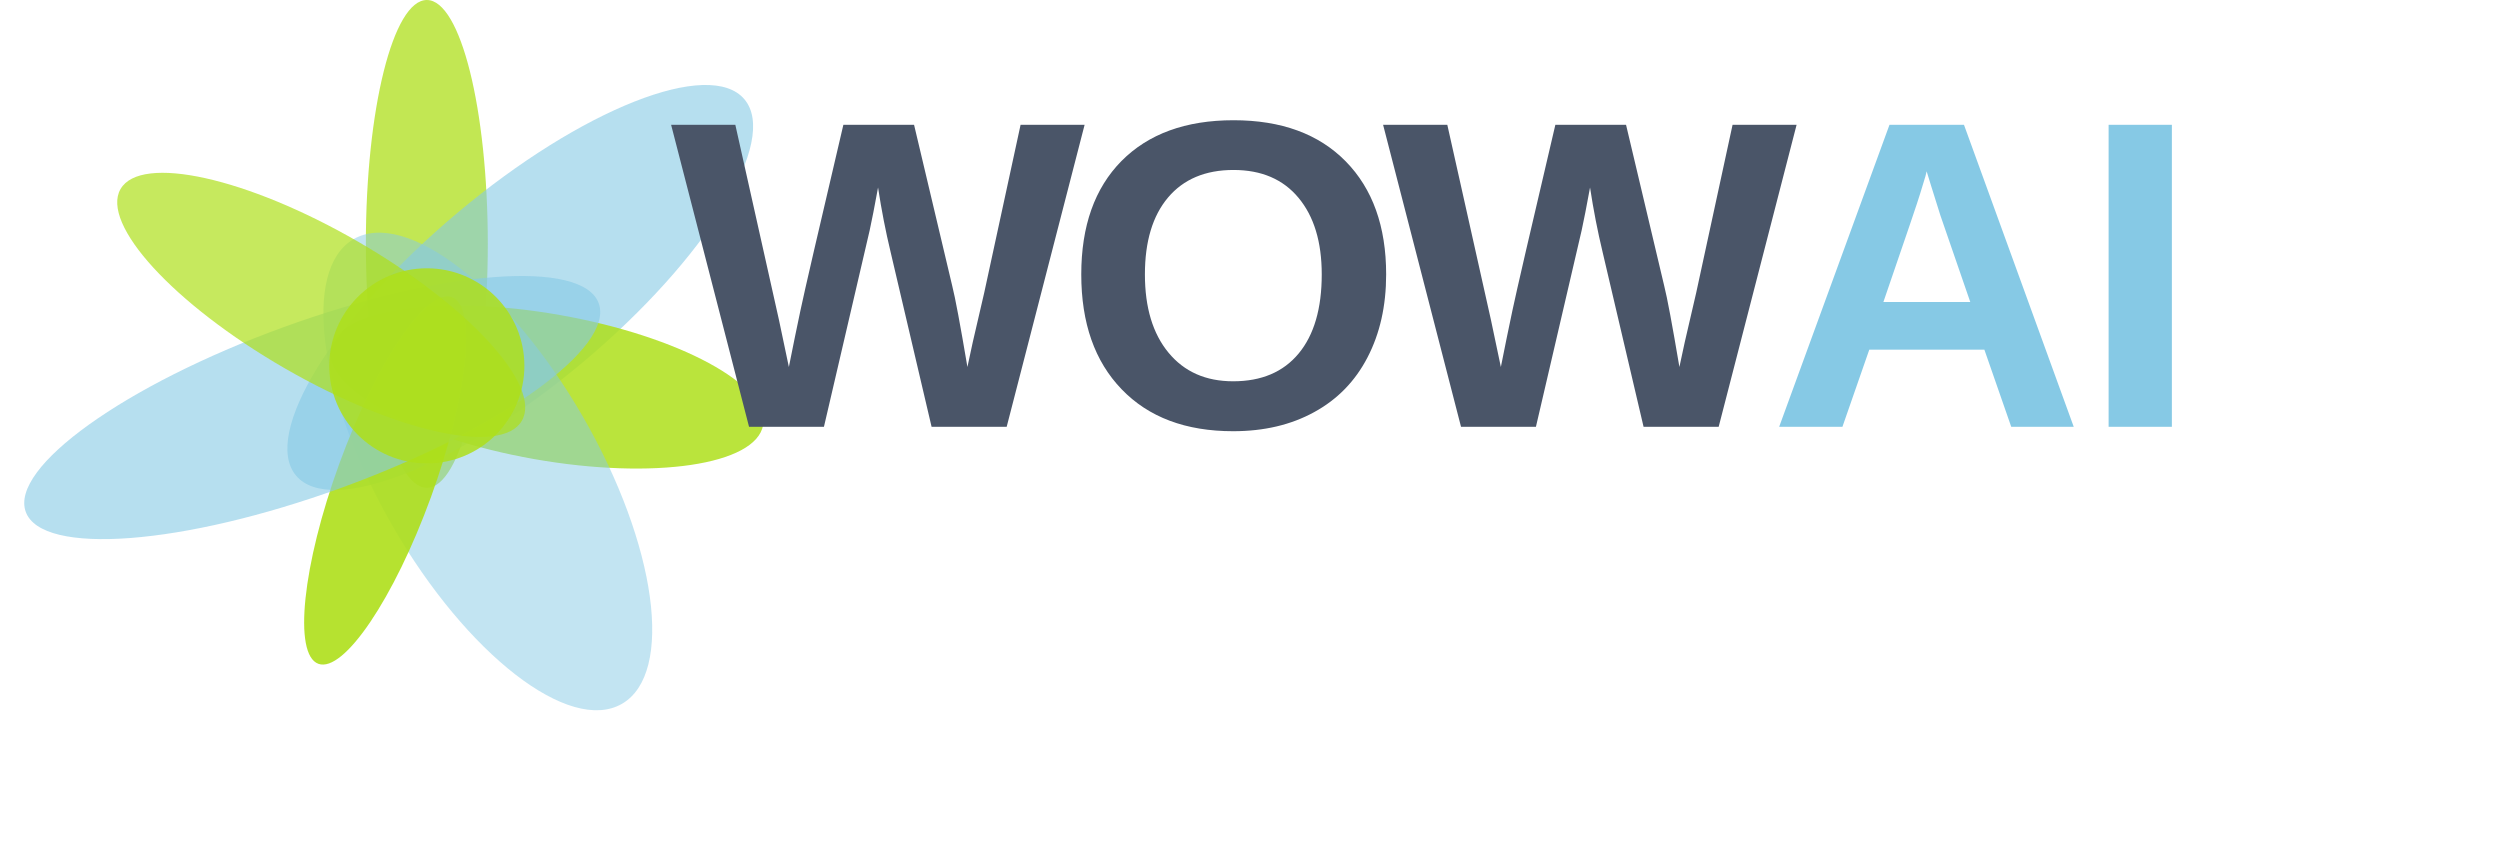
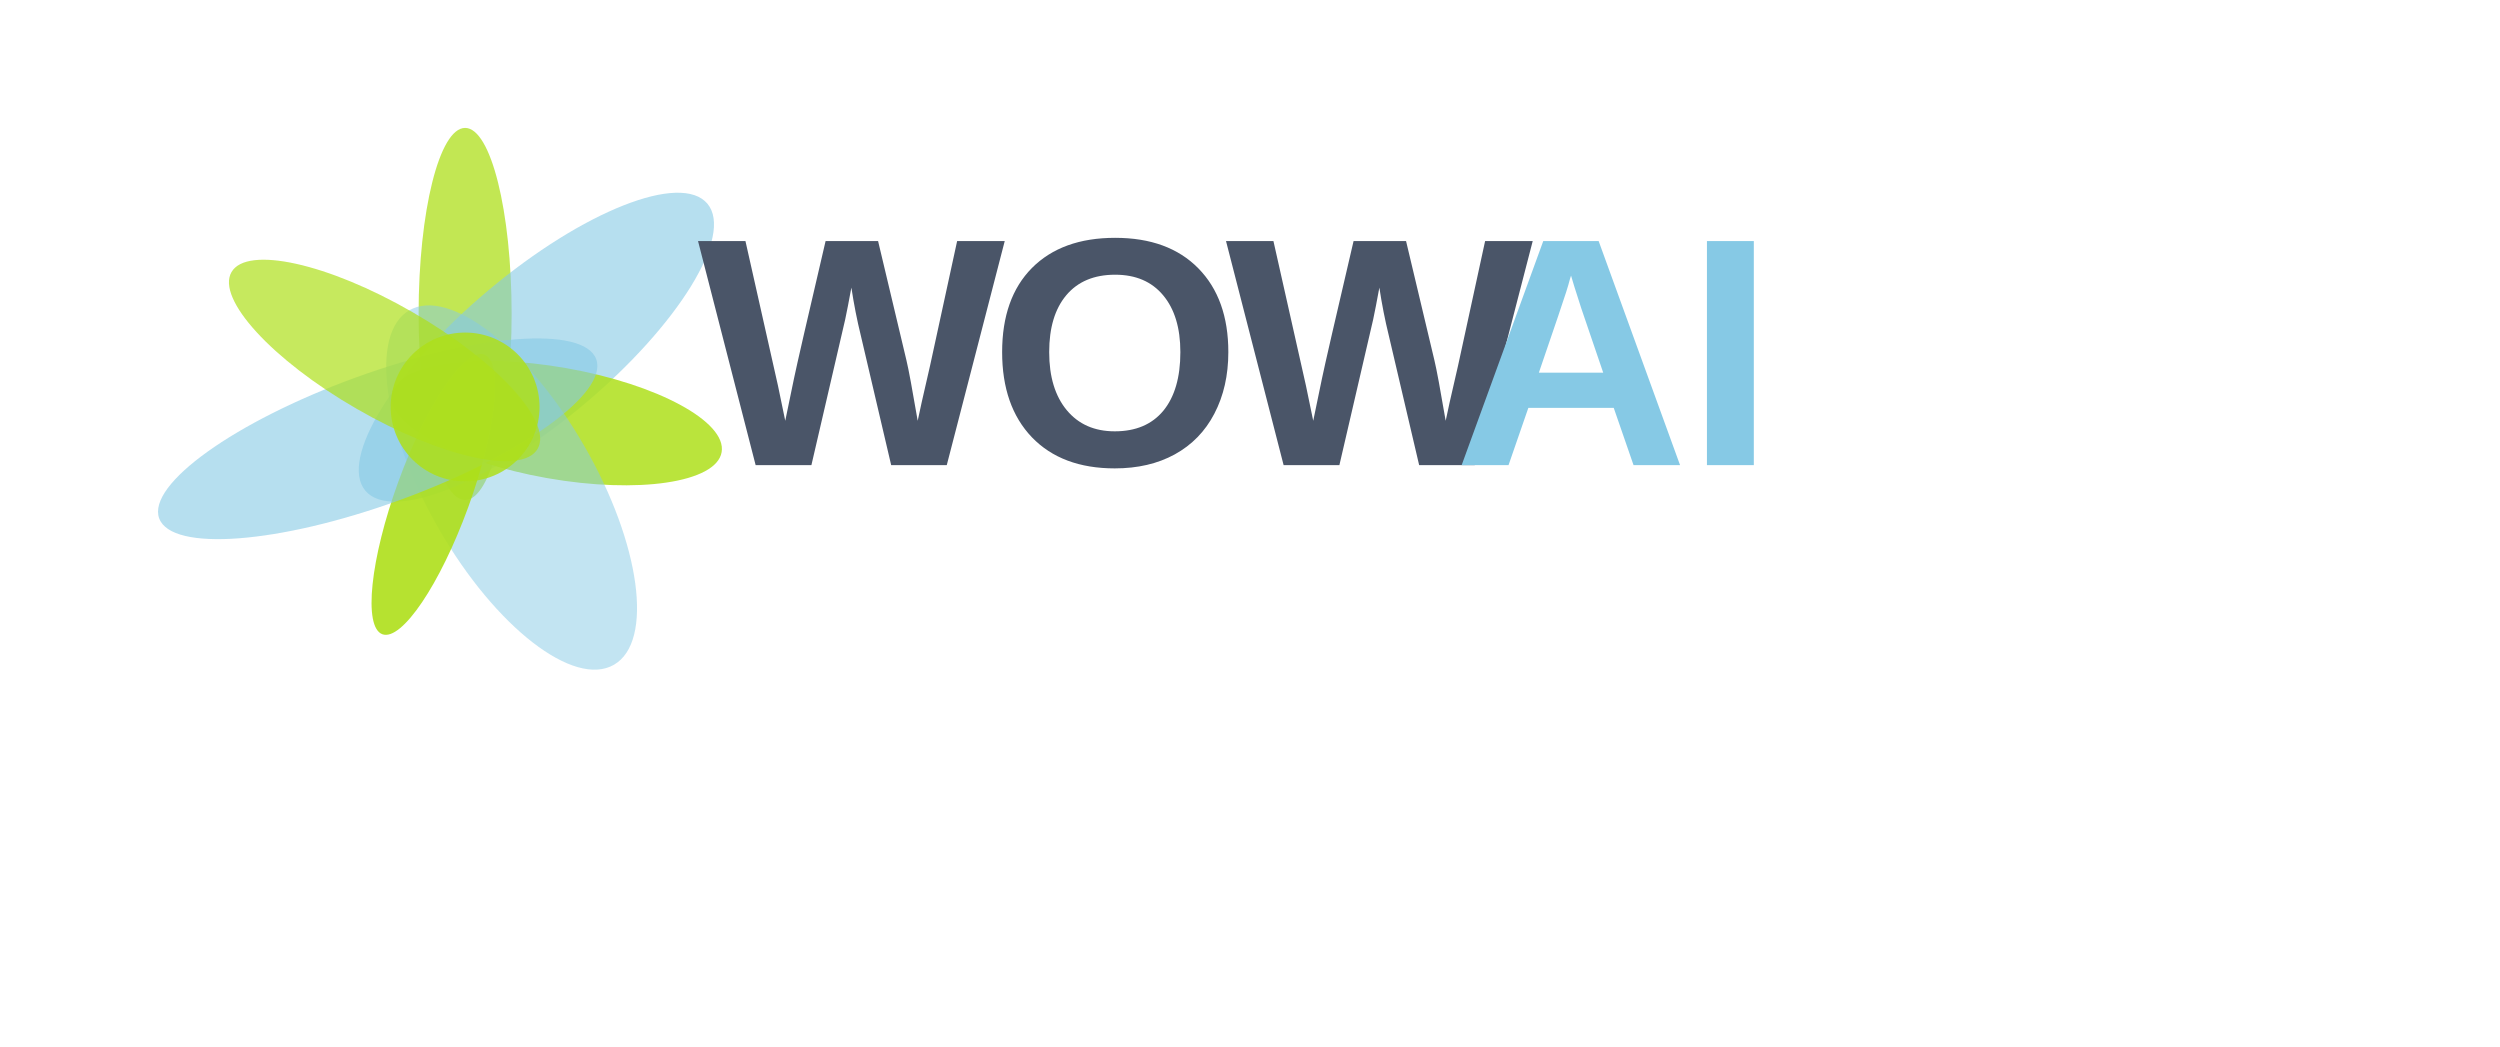
- <svg xmlns="http://www.w3.org/2000/svg" viewBox="-5 0 205 70">
+ <svg xmlns="http://www.w3.org/2000/svg" viewBox="-10 -5 215 90">
  <defs>
    <g id="mainFlower">
      <ellipse cx="0" cy="-10" rx="5" ry="20" fill="#aedf1a" opacity="0.75" transform="rotate(0)" />
      <ellipse cx="0" cy="-10" rx="8" ry="24" fill="#86c9e5" opacity="0.6" transform="rotate(50)" />
      <ellipse cx="0" cy="-10" rx="6" ry="18" fill="#aedf1a" opacity="0.85" transform="rotate(100)" />
      <ellipse cx="0" cy="-10" rx="9" ry="22" fill="#86c9e5" opacity="0.5" transform="rotate(150)" />
      <ellipse cx="0" cy="-10" rx="4" ry="16" fill="#aedf1a" opacity="0.9" transform="rotate(200)" />
      <ellipse cx="0" cy="-10" rx="7" ry="25" fill="#86c9e5" opacity="0.6" transform="rotate(250)" />
      <ellipse cx="0" cy="-10" rx="6" ry="19" fill="#aedf1a" opacity="0.7" transform="rotate(300)" />
      <circle cx="0" cy="0" r="8" fill="#aedf1a" opacity="0.85" />
    </g>
  </defs>
-   <use href="#mainFlower" transform="translate(30, 30)" />
-   <text x="50" y="35" font-family="Arial, sans-serif" font-size="36" font-weight="900" fill="#4a5568" letter-spacing="-1.8px">WOW</text>
-   <text x="140" y="35" font-family="Arial, sans-serif" font-size="36" font-weight="900" fill="#86c9e5" letter-spacing="-0.5px">AI</text>
+   <use href="#mainFlower" transform="translate(30, 30) scale(0.8)" />
+   <text x="50" y="35" font-family="Arial, sans-serif" font-size="28" font-weight="900" fill="#4a5568" letter-spacing="-1.4px">WOW</text>
+   <text x="115" y="35" font-family="Arial, sans-serif" font-size="28" font-weight="900" fill="#86c9e5" letter-spacing="-0.3px">AI</text>
</svg>
